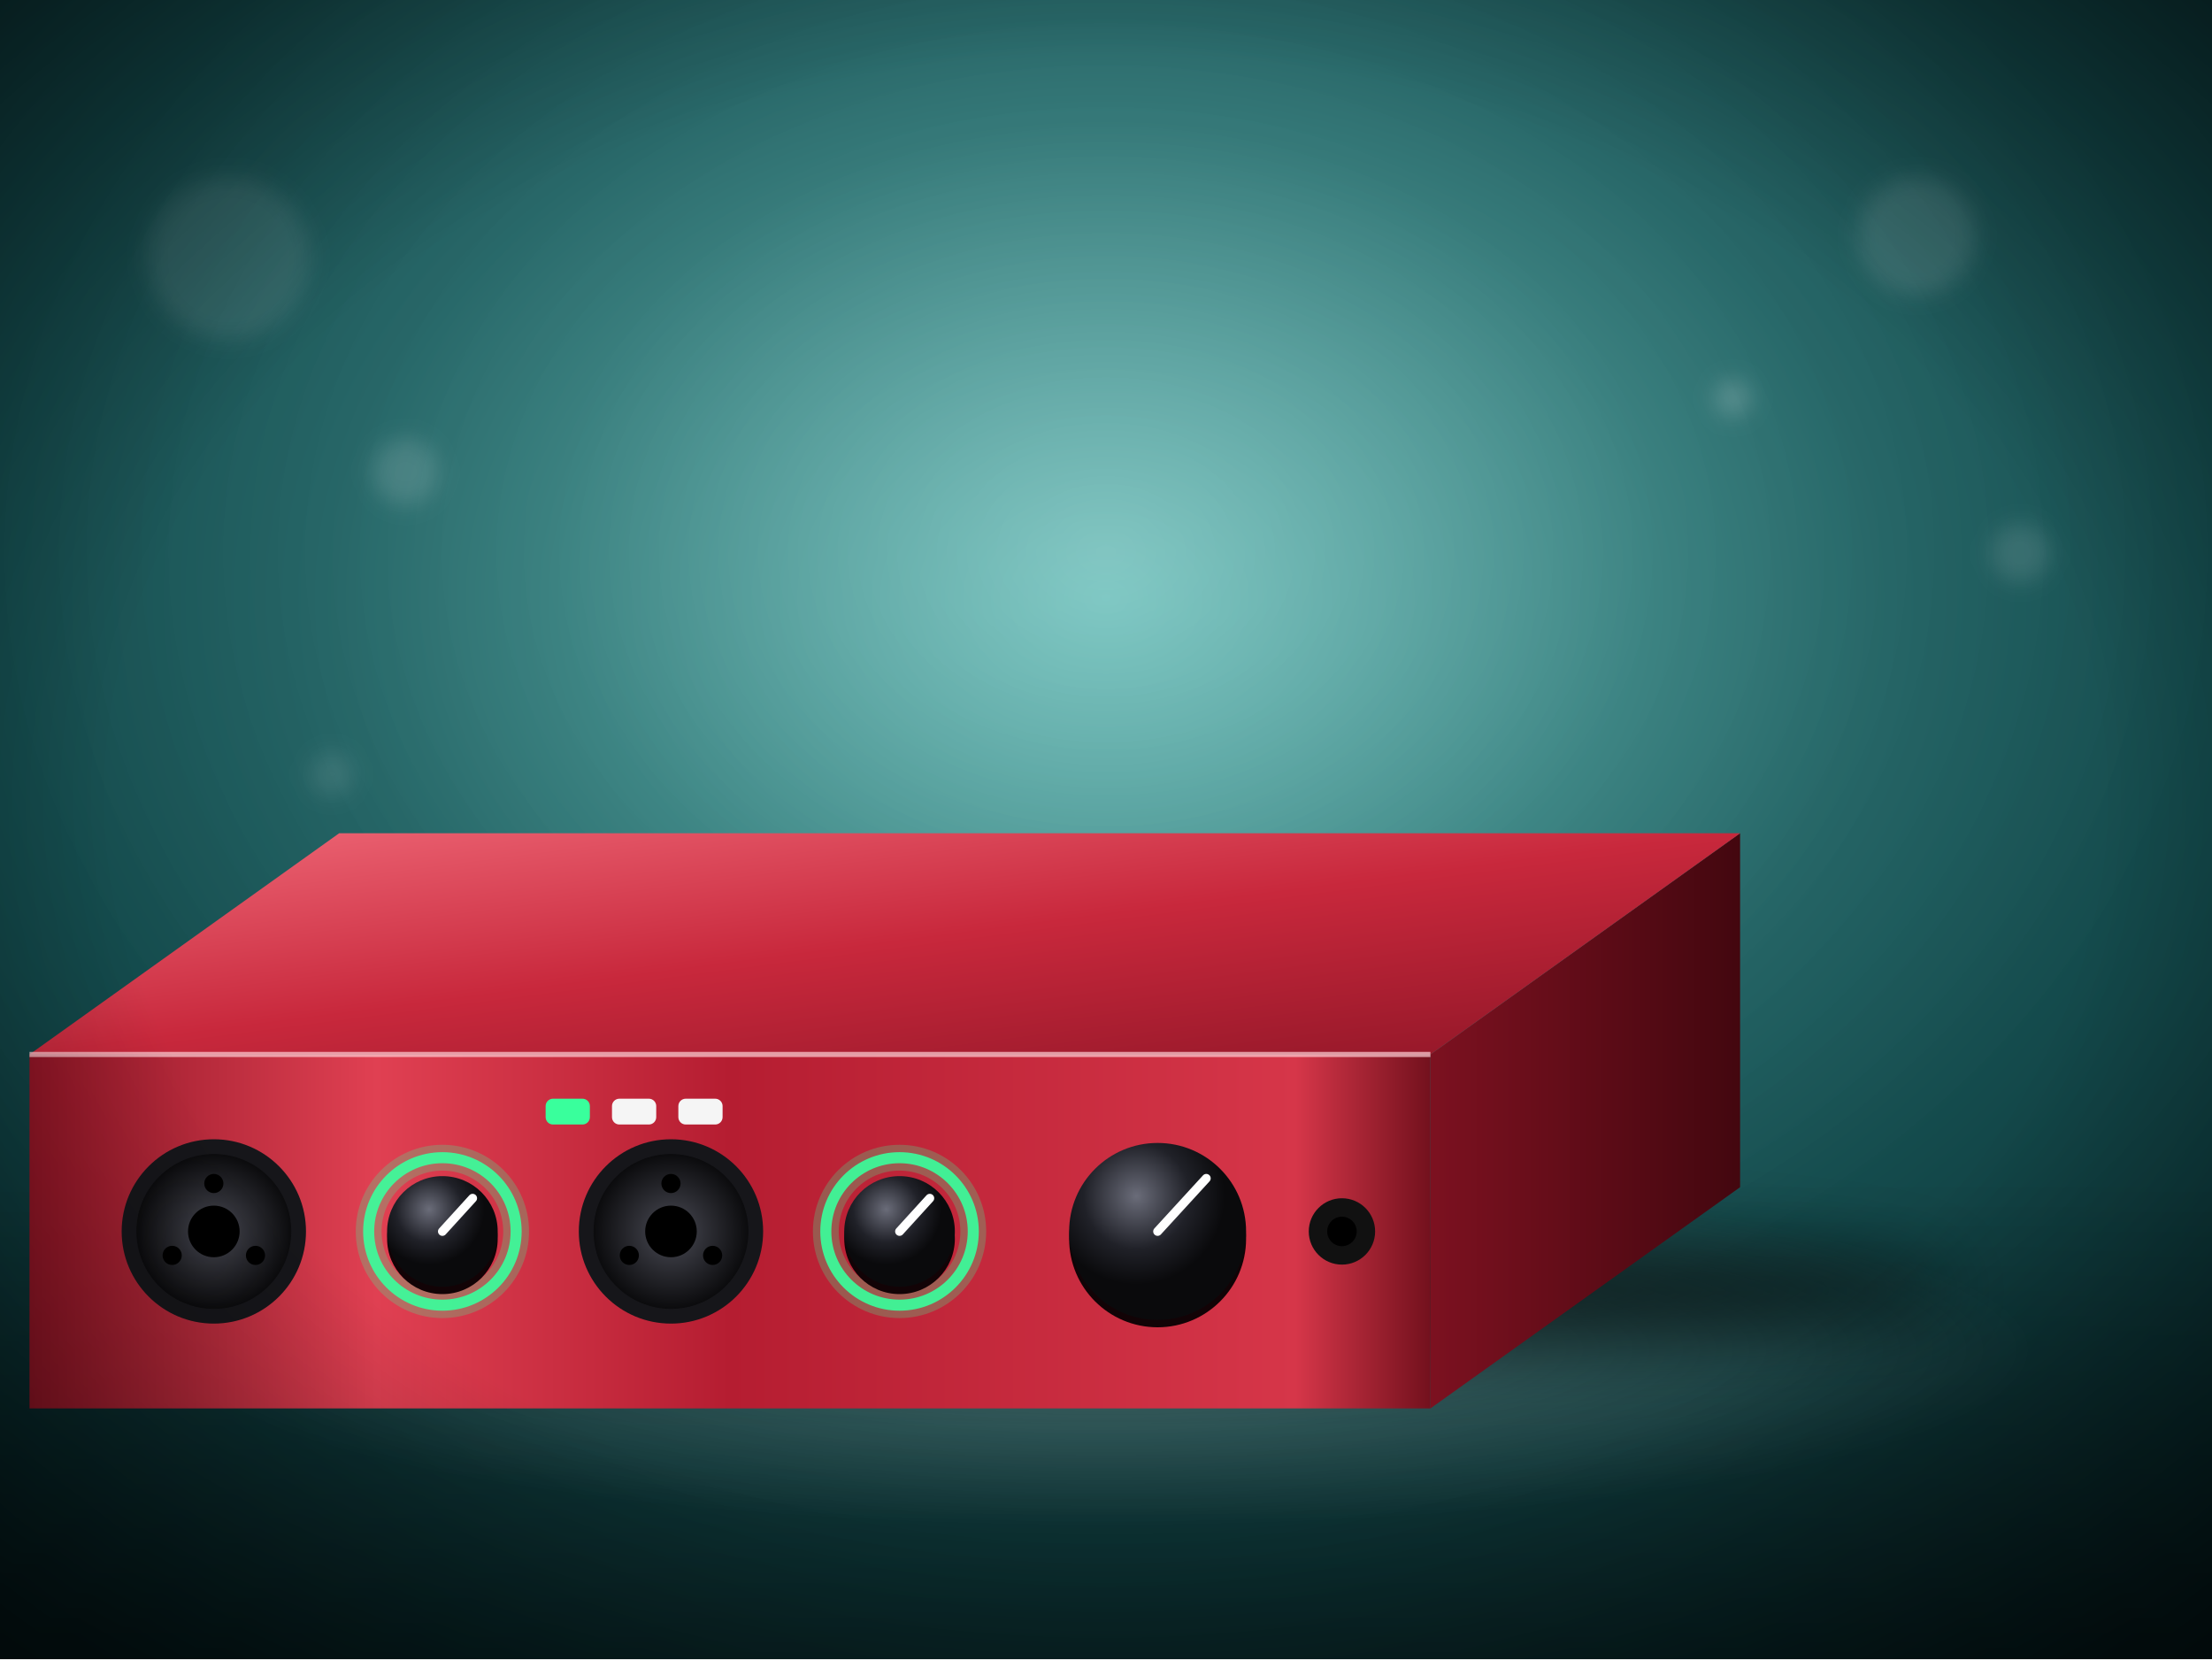
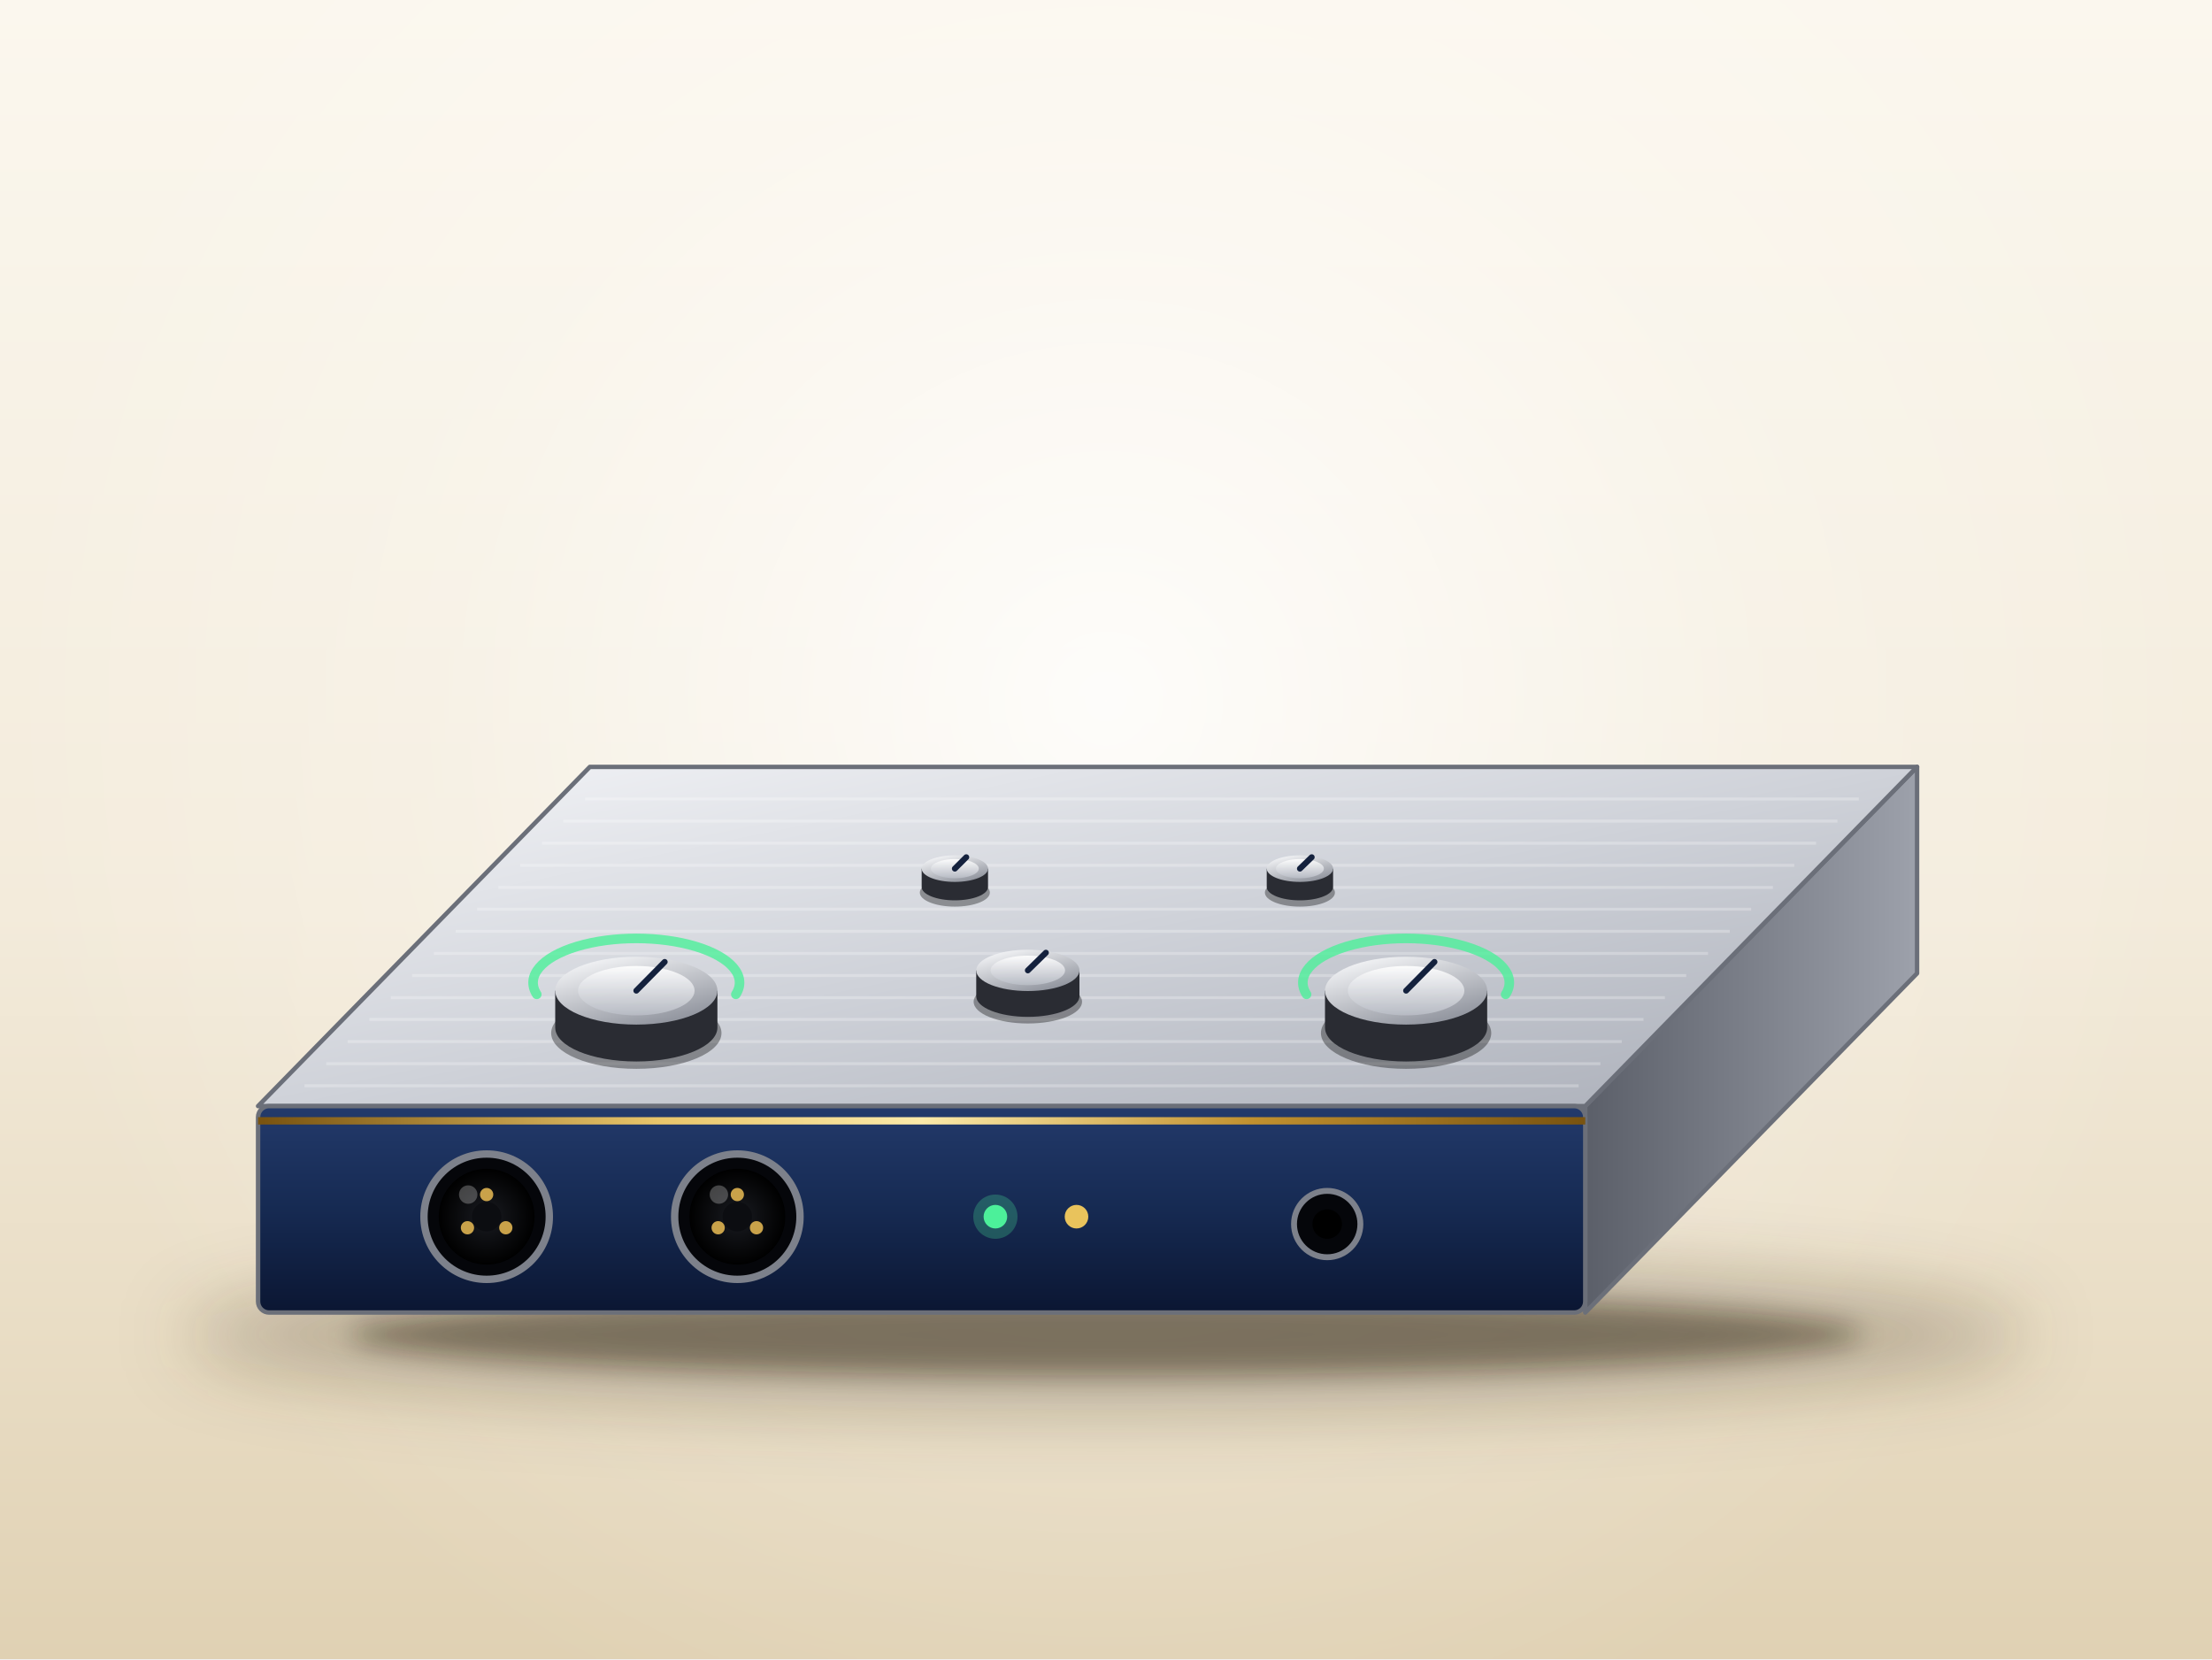
<svg xmlns="http://www.w3.org/2000/svg" viewBox="0 0 600 450" width="600" height="450" role="img">
  <defs>
-     <radialGradient id="r1" cx="0.5" cy="0.36" r="0.78">
-       <stop offset="0" stop-color="#4fb3ad" />
-       <stop offset="0.45" stop-color="#1b5e5f" />
-       <stop offset="1" stop-color="#062326" />
+     <linearGradient id="audiointerface1" x1="0" y1="0" x2="0" y2="1">
+       <stop offset="0" stop-color="#4a4d58" />
+       <stop offset="0.25" stop-color="#23252c" />
+       <stop offset="0.7" stop-color="#0d0e12" />
+       <stop offset="1" stop-color="#050507" />
+     </linearGradient>
+     <linearGradient id="audiointerface2" x1="0" y1="0" x2="1" y2="0">
+       <stop offset="0" stop-color="#050507" />
+       <stop offset="0.4" stop-color="#3a3d47" />
+       <stop offset="0.55" stop-color="#4b4e5a" />
+       <stop offset="1" stop-color="#0a0a0d" />
+     </linearGradient>
+     <linearGradient id="audiointerface3" x1="0" y1="0" x2="1" y2="0">
+       <stop offset="0" stop-color="#7d818b" />
+       <stop offset="0.2" stop-color="#d9dce2" />
+       <stop offset="0.45" stop-color="#f6f7f9" />
+       <stop offset="0.7" stop-color="#b2b6bf" />
+       <stop offset="1" stop-color="#7a7e88" />
+     </linearGradient>
+     <linearGradient id="audiointerface4" x1="0" y1="0" x2="0" y2="1">
+       <stop offset="0" stop-color="#f4f5f7" />
+       <stop offset="0.5" stop-color="#c3c6cd" />
+       <stop offset="1" stop-color="#868a94" />
+     </linearGradient>
+     <linearGradient id="audiointerface5" x1="0" y1="0" x2="0" y2="1">
+       <stop offset="0" stop-color="#f7e3a4" />
+       <stop offset="0.35" stop-color="#d6a944" />
+       <stop offset="0.7" stop-color="#a8781c" />
+       <stop offset="1" stop-color="#6e4a0c" />
+     </linearGradient>
+     <linearGradient id="audiointerface6" x1="0" y1="0" x2="1" y2="0">
+       <stop offset="0" stop-color="#7a5410" />
+       <stop offset="0.3" stop-color="#e8c56a" />
+       <stop offset="0.5" stop-color="#fbeaa9" />
+       <stop offset="0.75" stop-color="#c1912f" />
+       <stop offset="1" stop-color="#7a5410" />
+     </linearGradient>
+     <linearGradient id="audiointerface7" x1="0" y1="0" x2="0" y2="1">
+       <stop offset="0" stop-color="#33497a" />
+       <stop offset="0.45" stop-color="#1d2e55" />
+       <stop offset="1" stop-color="#0d1730" />
+     </linearGradient>
+     <linearGradient id="audiointerface8" x1="0" y1="0" x2="1" y2="0">
+       <stop offset="0" stop-color="#0d1730" />
+       <stop offset="0.5" stop-color="#2b4272" />
+       <stop offset="1" stop-color="#0d1730" />
+     </linearGradient>
+     <linearGradient id="audiointerface9" x1="0" y1="0" x2="0" y2="1">
+       <stop offset="0" stop-color="#FBF7EE" />
+       <stop offset="0.55" stop-color="#F3EBDB" />
+       <stop offset="0.8" stop-color="#E9DDC5" />
+       <stop offset="1" stop-color="#E0D1B3" />
+     </linearGradient>
+     <radialGradient id="audiointerface10" cx="300" cy="190" r="300" gradientUnits="userSpaceOnUse">
+       <stop offset="0" stop-color="#fff" stop-opacity="0.85" />
+       <stop offset="0.6" stop-color="#fff" stop-opacity="0.2" />
+       <stop offset="1" stop-color="#fff" stop-opacity="0" />
    </radialGradient>
-     <radialGradient id="r2" cx="0.5" cy="0.5" r="0.5">
-       <stop offset="0" stop-color="#ffffff" stop-opacity="0.3" />
-       <stop offset="0.5" stop-color="#ffffff" stop-opacity="0.08" />
-       <stop offset="1" stop-color="#ffffff" stop-opacity="0" />
-     </radialGradient>
-     <linearGradient id="l3" x1="0" y1="320" x2="0" y2="450" gradientUnits="userSpaceOnUse">
-       <stop offset="0" stop-color="#000" stop-opacity="0" />
-       <stop offset="1" stop-color="#000" stop-opacity="0.38" />
-     </linearGradient>
-     <radialGradient id="r4" cx="0.5" cy="0.5" r="0.5">
-       <stop offset="0" stop-color="#ffffff" stop-opacity="0.22" />
-       <stop offset="1" stop-color="#ffffff" stop-opacity="0" />
-     </radialGradient>
-     <filter id="f5" x="-50%" y="-50%" width="200%" height="200%">
-       <feGaussianBlur stdDeviation="3" />
-     </filter>
-     <filter id="f6" x="-50%" y="-50%" width="200%" height="200%">
+     <filter id="audiointerface11" x="-50%" y="-50%" width="200%" height="200%">
      <feGaussianBlur stdDeviation="10" />
    </filter>
-     <linearGradient id="l7" x1="0" y1="0" x2="1" y2="0">
-       <stop offset="0" stop-color="#8c1424" />
-       <stop offset="0.25" stop-color="#e04052" />
-       <stop offset="0.5" stop-color="#b51d31" />
-       <stop offset="0.9" stop-color="#d63649" />
-       <stop offset="1" stop-color="#6e0f1b" />
+     <filter id="audiointerface12" x="-50%" y="-50%" width="200%" height="200%">
+       <feGaussianBlur stdDeviation="3.5" />
+     </filter>
+     <linearGradient id="audiointerface13" x1="0" y1="0" x2="0" y2="1">
+       <stop offset="0" stop-color="#233a6b" />
+       <stop offset="0.5" stop-color="#162a52" />
+       <stop offset="1" stop-color="#0b1632" />
    </linearGradient>
-     <linearGradient id="l8" x1="0" y1="0" x2="1" y2="1">
-       <stop offset="0" stop-color="#f06a79" />
-       <stop offset="0.5" stop-color="#c8283c" />
-       <stop offset="1" stop-color="#8d1526" />
+     <linearGradient id="audiointerface14" x1="0" y1="0" x2="1" y2="1">
+       <stop offset="0" stop-color="#f4f5f8" />
+       <stop offset="0.5" stop-color="#cfd2d9" />
+       <stop offset="1" stop-color="#a9adb7" />
    </linearGradient>
-     <linearGradient id="l9" x1="0" y1="0" x2="1" y2="0">
-       <stop offset="0" stop-color="#7c1120" />
-       <stop offset="1" stop-color="#43070f" />
+     <linearGradient id="audiointerface15" x1="1" y1="0" x2="0" y2="0">
+       <stop offset="0" stop-color="#9da1ab" />
+       <stop offset="1" stop-color="#5b5f69" />
    </linearGradient>
-     <radialGradient id="r10" cx="0.5" cy="0.5" r="0.5">
-       <stop offset="0" stop-color="#4a4b55" />
-       <stop offset="1" stop-color="#0b0b0d" />
+     <radialGradient id="audiointerface16" cx="0.5" cy="0.5" r="0.5">
+       <stop offset="0" stop-color="#1a1c22" />
+       <stop offset="1" stop-color="#000" />
    </radialGradient>
-     <radialGradient id="r11" cx="0.38" cy="0.3" r="0.5">
-       <stop offset="0" stop-color="#6a6c79" />
-       <stop offset="0.6" stop-color="#202128" />
-       <stop offset="1" stop-color="#0a0a0c" />
+     <radialGradient id="audiointerface17" cx="0.5" cy="0.5" r="0.5">
+       <stop offset="0" stop-color="#1a1c22" />
+       <stop offset="1" stop-color="#000" />
    </radialGradient>
-     <radialGradient id="r12" cx="0.5" cy="0.5" r="0.5">
-       <stop offset="0" stop-color="#4a4b55" />
-       <stop offset="1" stop-color="#0b0b0d" />
-     </radialGradient>
-     <radialGradient id="r13" cx="0.38" cy="0.3" r="0.5">
-       <stop offset="0" stop-color="#6a6c79" />
-       <stop offset="0.6" stop-color="#202128" />
-       <stop offset="1" stop-color="#0a0a0c" />
-     </radialGradient>
-     <radialGradient id="r14" cx="0.38" cy="0.3" r="0.5">
-       <stop offset="0" stop-color="#6a6c79" />
-       <stop offset="0.6" stop-color="#202128" />
-       <stop offset="1" stop-color="#0a0a0c" />
-     </radialGradient>
-     <radialGradient id="r15" cx="0.5" cy="0.48" r="0.72">
-       <stop offset="0" stop-color="#000" stop-opacity="0" />
-       <stop offset="0.62" stop-color="#000" stop-opacity="0" />
-       <stop offset="1" stop-color="#000" stop-opacity="0.55" />
-     </radialGradient>
+     <linearGradient id="audiointerface18" x1="0.2" y1="0" x2="0.8" y2="1">
+       <stop offset="0" stop-color="#f6f7f9" />
+       <stop offset="1" stop-color="#8a8e98" />
+     </linearGradient>
+     <linearGradient id="audiointerface19" x1="0" y1="0" x2="0" y2="1">
+       <stop offset="0" stop-color="#ffffff" />
+       <stop offset="1" stop-color="#b9bdc6" />
+     </linearGradient>
+     <linearGradient id="audiointerface20" x1="0.2" y1="0" x2="0.8" y2="1">
+       <stop offset="0" stop-color="#f6f7f9" />
+       <stop offset="1" stop-color="#8a8e98" />
+     </linearGradient>
+     <linearGradient id="audiointerface21" x1="0" y1="0" x2="0" y2="1">
+       <stop offset="0" stop-color="#ffffff" />
+       <stop offset="1" stop-color="#b9bdc6" />
+     </linearGradient>
+     <linearGradient id="audiointerface22" x1="0.2" y1="0" x2="0.8" y2="1">
+       <stop offset="0" stop-color="#f6f7f9" />
+       <stop offset="1" stop-color="#8a8e98" />
+     </linearGradient>
+     <linearGradient id="audiointerface23" x1="0" y1="0" x2="0" y2="1">
+       <stop offset="0" stop-color="#ffffff" />
+       <stop offset="1" stop-color="#b9bdc6" />
+     </linearGradient>
+     <linearGradient id="audiointerface24" x1="0.2" y1="0" x2="0.8" y2="1">
+       <stop offset="0" stop-color="#f6f7f9" />
+       <stop offset="1" stop-color="#8a8e98" />
+     </linearGradient>
+     <linearGradient id="audiointerface25" x1="0" y1="0" x2="0" y2="1">
+       <stop offset="0" stop-color="#ffffff" />
+       <stop offset="1" stop-color="#b9bdc6" />
+     </linearGradient>
+     <linearGradient id="audiointerface26" x1="0.2" y1="0" x2="0.8" y2="1">
+       <stop offset="0" stop-color="#f6f7f9" />
+       <stop offset="1" stop-color="#8a8e98" />
+     </linearGradient>
+     <linearGradient id="audiointerface27" x1="0" y1="0" x2="0" y2="1">
+       <stop offset="0" stop-color="#ffffff" />
+       <stop offset="1" stop-color="#b9bdc6" />
+     </linearGradient>
  </defs>
-   <rect width="600" height="450" fill="url(#r1)" />
-   <ellipse cx="300" cy="150" rx="300" ry="230" fill="url(#r2)" />
-   <rect y="320" width="600" height="130" fill="url(#l3)" />
-   <ellipse cx="300" cy="366" rx="250" ry="48" fill="url(#r4)" />
-   <g filter="url(#f5)" fill="#fff">
-     <circle cx="62" cy="70" r="22" opacity="0.1" />
-     <circle cx="110" cy="128" r="9" opacity="0.14" />
-     <circle cx="520" cy="64" r="16" opacity="0.12" />
-     <circle cx="548" cy="150" r="8" opacity="0.12" />
-     <circle cx="470" cy="108" r="5" opacity="0.18" />
-     <circle cx="90" cy="210" r="6" opacity="0.1" />
-   </g>
-   <ellipse cx="300" cy="350" rx="230" ry="18" fill="#000" opacity="0.6" filter="url(#f6)" />
-   <polygon points="8.0,286.0 388.0,286.0 388.0,382.0 8.0,382.0" fill="url(#l7)" />
-   <polygon points="472.0,226.0 388.0,286.0 388.0,382.0 472.0,322.0" fill="url(#l9)" />
-   <polygon points="92.0,226.0 472.0,226.0 388.0,286.0 8.0,286.0" fill="url(#l8)" />
-   <line x1="8.0" y1="286.0" x2="388.0" y2="286.0" stroke="#ffd0d6" stroke-opacity=".7" stroke-width="1.4" />
-   <circle cx="58.0" cy="334.0" r="25" fill="#16161a" />
-   <circle cx="58.0" cy="334.0" r="21" fill="url(#r10)" />
-   <circle cx="58.0" cy="334.0" r="7" fill="#000" />
-   <circle cx="46.7" cy="340.5" r="2.6" fill="#000" />
-   <circle cx="69.3" cy="340.5" r="2.6" fill="#000" />
-   <circle cx="58.0" cy="321.0" r="2.6" fill="#000" />
-   <circle cx="120.0" cy="334.0" r="20.0" fill="none" stroke="#39ff9c" stroke-width="3" opacity=".9" />
-   <circle cx="120.0" cy="334.0" r="20.0" fill="none" stroke="#39ff9c" stroke-width="7" opacity=".25" />
-   <circle cx="120.0" cy="336.0" r="15.0" fill="#120306" />
-   <circle cx="120.0" cy="334.0" r="15.0" fill="url(#r11)" />
-   <line x1="120.0" y1="334.0" x2="128.2" y2="325.0" stroke="#fff" stroke-width="2.4" stroke-linecap="round" />
-   <circle cx="182.0" cy="334.0" r="25" fill="#16161a" />
-   <circle cx="182.0" cy="334.0" r="21" fill="url(#r12)" />
-   <circle cx="182.0" cy="334.0" r="7" fill="#000" />
-   <circle cx="170.7" cy="340.5" r="2.6" fill="#000" />
-   <circle cx="193.3" cy="340.5" r="2.6" fill="#000" />
-   <circle cx="182.0" cy="321.0" r="2.6" fill="#000" />
-   <circle cx="244.0" cy="334.0" r="20.0" fill="none" stroke="#39ff9c" stroke-width="3" opacity=".9" />
-   <circle cx="244.0" cy="334.0" r="20.0" fill="none" stroke="#39ff9c" stroke-width="7" opacity=".25" />
-   <circle cx="244.0" cy="336.0" r="15.0" fill="#120306" />
-   <circle cx="244.0" cy="334.0" r="15.0" fill="url(#r13)" />
-   <line x1="244.0" y1="334.0" x2="252.2" y2="325.0" stroke="#fff" stroke-width="2.4" stroke-linecap="round" />
-   <circle cx="314.0" cy="336.0" r="24.0" fill="#120306" />
-   <circle cx="314.0" cy="334.0" r="24.0" fill="url(#r14)" />
-   <line x1="314.0" y1="334.0" x2="327.2" y2="319.6" stroke="#fff" stroke-width="2.4" stroke-linecap="round" />
-   <circle cx="364.0" cy="334.0" r="9" fill="#111" />
-   <circle cx="364.0" cy="334.0" r="4" fill="#000" />
-   <rect x="148.0" y="298.0" width="12" height="7" rx="2" fill="#39ff9c" />
-   <rect x="166.0" y="298.0" width="12" height="7" rx="2" fill="#f5f5f5" />
-   <rect x="184.0" y="298.0" width="12" height="7" rx="2" fill="#f5f5f5" />
-   <rect width="600" height="450" fill="url(#r15)" />
+   <rect width="600" height="450" fill="url(#audiointerface9)" />
+   <rect width="600" height="450" fill="url(#audiointerface10)" />
+   <ellipse cx="300" cy="362" rx="250" ry="20" fill="#3b2a10" opacity="0.304" filter="url(#audiointerface11)" />
+   <ellipse cx="300" cy="362" rx="205.0" ry="11.0" fill="#150e04" opacity="0.38" filter="url(#audiointerface12)" />
+   <polygon points="430,300 520,208 520,264 430,356" fill="url(#audiointerface15)" stroke="#6b6f79" stroke-width="1.2" stroke-linejoin="round" />
+   <polygon points="70,300 430,300 520,208 160,208" fill="url(#audiointerface14)" stroke="#6b6f79" stroke-width="1.2" stroke-linejoin="round" />
+   <rect x="70" y="300" width="360" height="56" rx="3" fill="url(#audiointerface13)" stroke="#6b6f79" stroke-width="1.2" stroke-linejoin="round" />
+   <line x1="82.6" y1="294.5" x2="428.2" y2="294.5" stroke="#fff" stroke-width="0.8" opacity=".25" />
+   <line x1="88.5" y1="288.5" x2="434.1" y2="288.5" stroke="#fff" stroke-width="0.8" opacity=".25" />
+   <line x1="94.3" y1="282.5" x2="439.9" y2="282.5" stroke="#fff" stroke-width="0.8" opacity=".25" />
+   <line x1="100.2" y1="276.5" x2="445.8" y2="276.5" stroke="#fff" stroke-width="0.8" opacity=".25" />
+   <line x1="106" y1="270.6" x2="451.6" y2="270.6" stroke="#fff" stroke-width="0.8" opacity=".25" />
+   <line x1="111.8" y1="264.6" x2="457.4" y2="264.6" stroke="#fff" stroke-width="0.8" opacity=".25" />
+   <line x1="117.7" y1="258.6" x2="463.3" y2="258.6" stroke="#fff" stroke-width="0.8" opacity=".25" />
+   <line x1="123.6" y1="252.6" x2="469.2" y2="252.6" stroke="#fff" stroke-width="0.8" opacity=".25" />
+   <line x1="129.4" y1="246.6" x2="475" y2="246.6" stroke="#fff" stroke-width="0.8" opacity=".25" />
+   <line x1="135.2" y1="240.7" x2="480.9" y2="240.7" stroke="#fff" stroke-width="0.8" opacity=".25" />
+   <line x1="141.1" y1="234.7" x2="486.7" y2="234.7" stroke="#fff" stroke-width="0.8" opacity=".25" />
+   <line x1="147" y1="228.7" x2="492.6" y2="228.7" stroke="#fff" stroke-width="0.8" opacity=".25" />
+   <line x1="152.8" y1="222.7" x2="498.4" y2="222.7" stroke="#fff" stroke-width="0.8" opacity=".25" />
+   <line x1="158.7" y1="216.7" x2="504.2" y2="216.7" stroke="#fff" stroke-width="0.8" opacity=".25" />
+   <rect x="70" y="303" width="360" height="2" rx="0" fill="url(#audiointerface6)" />
+   <circle cx="132" cy="330" r="17" fill="#05060a" stroke="#7d818b" stroke-width="2" />
+   <circle cx="132" cy="330" r="13" fill="url(#audiointerface16)" />
+   <circle cx="132" cy="324" r="1.8" fill="#c9a24a" />
+   <circle cx="137.2" cy="333" r="1.8" fill="#c9a24a" />
+   <circle cx="126.8" cy="333" r="1.8" fill="#c9a24a" />
+   <circle cx="132" cy="330" r="4" fill="#0c0d11" />
+   <circle cx="127" cy="324" r="2.5" fill="#fff" opacity=".25" />
+   <circle cx="200" cy="330" r="17" fill="#05060a" stroke="#7d818b" stroke-width="2" />
+   <circle cx="200" cy="330" r="13" fill="url(#audiointerface17)" />
+   <circle cx="200" cy="324" r="1.8" fill="#c9a24a" />
+   <circle cx="205.2" cy="333" r="1.8" fill="#c9a24a" />
+   <circle cx="194.8" cy="333" r="1.8" fill="#c9a24a" />
+   <circle cx="200" cy="330" r="4" fill="#0c0d11" />
+   <circle cx="195" cy="324" r="2.5" fill="#fff" opacity=".25" />
+   <circle cx="360" cy="332" r="9" fill="#05060a" stroke="#7d818b" stroke-width="1.6" />
+   <circle cx="360" cy="332" r="4" fill="#000" />
+   <circle cx="270" cy="330" r="3.2" fill="#4cf09a" />
+   <circle cx="270" cy="330" r="6" fill="#4cf09a" opacity=".25" />
+   <circle cx="292" cy="330" r="3.2" fill="#e9c35c" />
+   <ellipse cx="172.6" cy="280.2" rx="23.1" ry="9.7" fill="#000" opacity=".35" />
+   <path d="M150.6,268.7 L150.6,278.7 A22,9.2 0 0 0 194.6,278.7 L194.6,268.7 Z" fill="#2a2c33" />
+   <ellipse cx="172.6" cy="268.7" rx="22" ry="9.2" fill="url(#audiointerface18)" />
+   <ellipse cx="172.6" cy="268.7" rx="15.8" ry="6.7" fill="url(#audiointerface19)" opacity=".9" />
+   <line x1="172.6" y1="268.7" x2="180.3" y2="260.9" stroke="#14213D" stroke-width="1.6" stroke-linecap="round" />
+   <ellipse cx="381.4" cy="280.2" rx="23.1" ry="9.7" fill="#000" opacity=".35" />
+   <path d="M359.4,268.7 L359.4,278.7 A22,9.2 0 0 0 403.4,278.7 L403.4,268.7 Z" fill="#2a2c33" />
+   <ellipse cx="381.4" cy="268.7" rx="22" ry="9.2" fill="url(#audiointerface20)" />
+   <ellipse cx="381.4" cy="268.7" rx="15.8" ry="6.7" fill="url(#audiointerface21)" opacity=".9" />
+   <line x1="381.4" y1="268.7" x2="389.1" y2="260.9" stroke="#14213D" stroke-width="1.6" stroke-linecap="round" />
+   <ellipse cx="278.8" cy="266.2" rx="13" ry="7" fill="#000" opacity=".3" />
+   <ellipse cx="278.8" cy="271.7" rx="14.7" ry="5.9" fill="#000" opacity=".35" />
+   <path d="M264.8,263.2 L264.8,270.2 A14,5.6 0 0 0 292.8,270.2 L292.8,263.2 Z" fill="#2a2c33" />
+   <ellipse cx="278.8" cy="263.2" rx="14" ry="5.6" fill="url(#audiointerface22)" />
+   <ellipse cx="278.8" cy="263.2" rx="10.1" ry="4" fill="url(#audiointerface23)" opacity=".9" />
+   <line x1="278.8" y1="263.2" x2="283.7" y2="258.4" stroke="#14213D" stroke-width="1.6" stroke-linecap="round" />
+   <ellipse cx="259" cy="242.1" rx="9.5" ry="3.8" fill="#000" opacity=".35" />
+   <path d="M250,235.6 L250,240.6 A9,3.6 0 0 0 268,240.6 L268,235.6 Z" fill="#2a2c33" />
+   <ellipse cx="259" cy="235.6" rx="9" ry="3.6" fill="url(#audiointerface24)" />
+   <ellipse cx="259" cy="235.6" rx="6.5" ry="2.6" fill="url(#audiointerface25)" opacity=".9" />
+   <line x1="259" y1="235.6" x2="262.1" y2="232.5" stroke="#14213D" stroke-width="1.6" stroke-linecap="round" />
+   <ellipse cx="352.6" cy="242.1" rx="9.5" ry="3.8" fill="#000" opacity=".35" />
+   <path d="M343.6,235.6 L343.6,240.6 A9,3.6 0 0 0 361.6,240.6 L361.6,235.6 Z" fill="#2a2c33" />
+   <ellipse cx="352.6" cy="235.6" rx="9" ry="3.6" fill="url(#audiointerface26)" />
+   <ellipse cx="352.6" cy="235.6" rx="6.5" ry="2.6" fill="url(#audiointerface27)" opacity=".9" />
+   <line x1="352.6" y1="235.6" x2="355.8" y2="232.5" stroke="#14213D" stroke-width="1.6" stroke-linecap="round" />
+   <path d="M145.6,269.7 A28,12 0 1 1 199.6,269.7" fill="none" stroke="#4cf09a" stroke-width="2.6" stroke-linecap="round" opacity=".8" />
+   <path d="M354.4,269.7 A28,12 0 1 1 408.4,269.7" fill="none" stroke="#4cf09a" stroke-width="2.6" stroke-linecap="round" opacity=".8" />
</svg>
